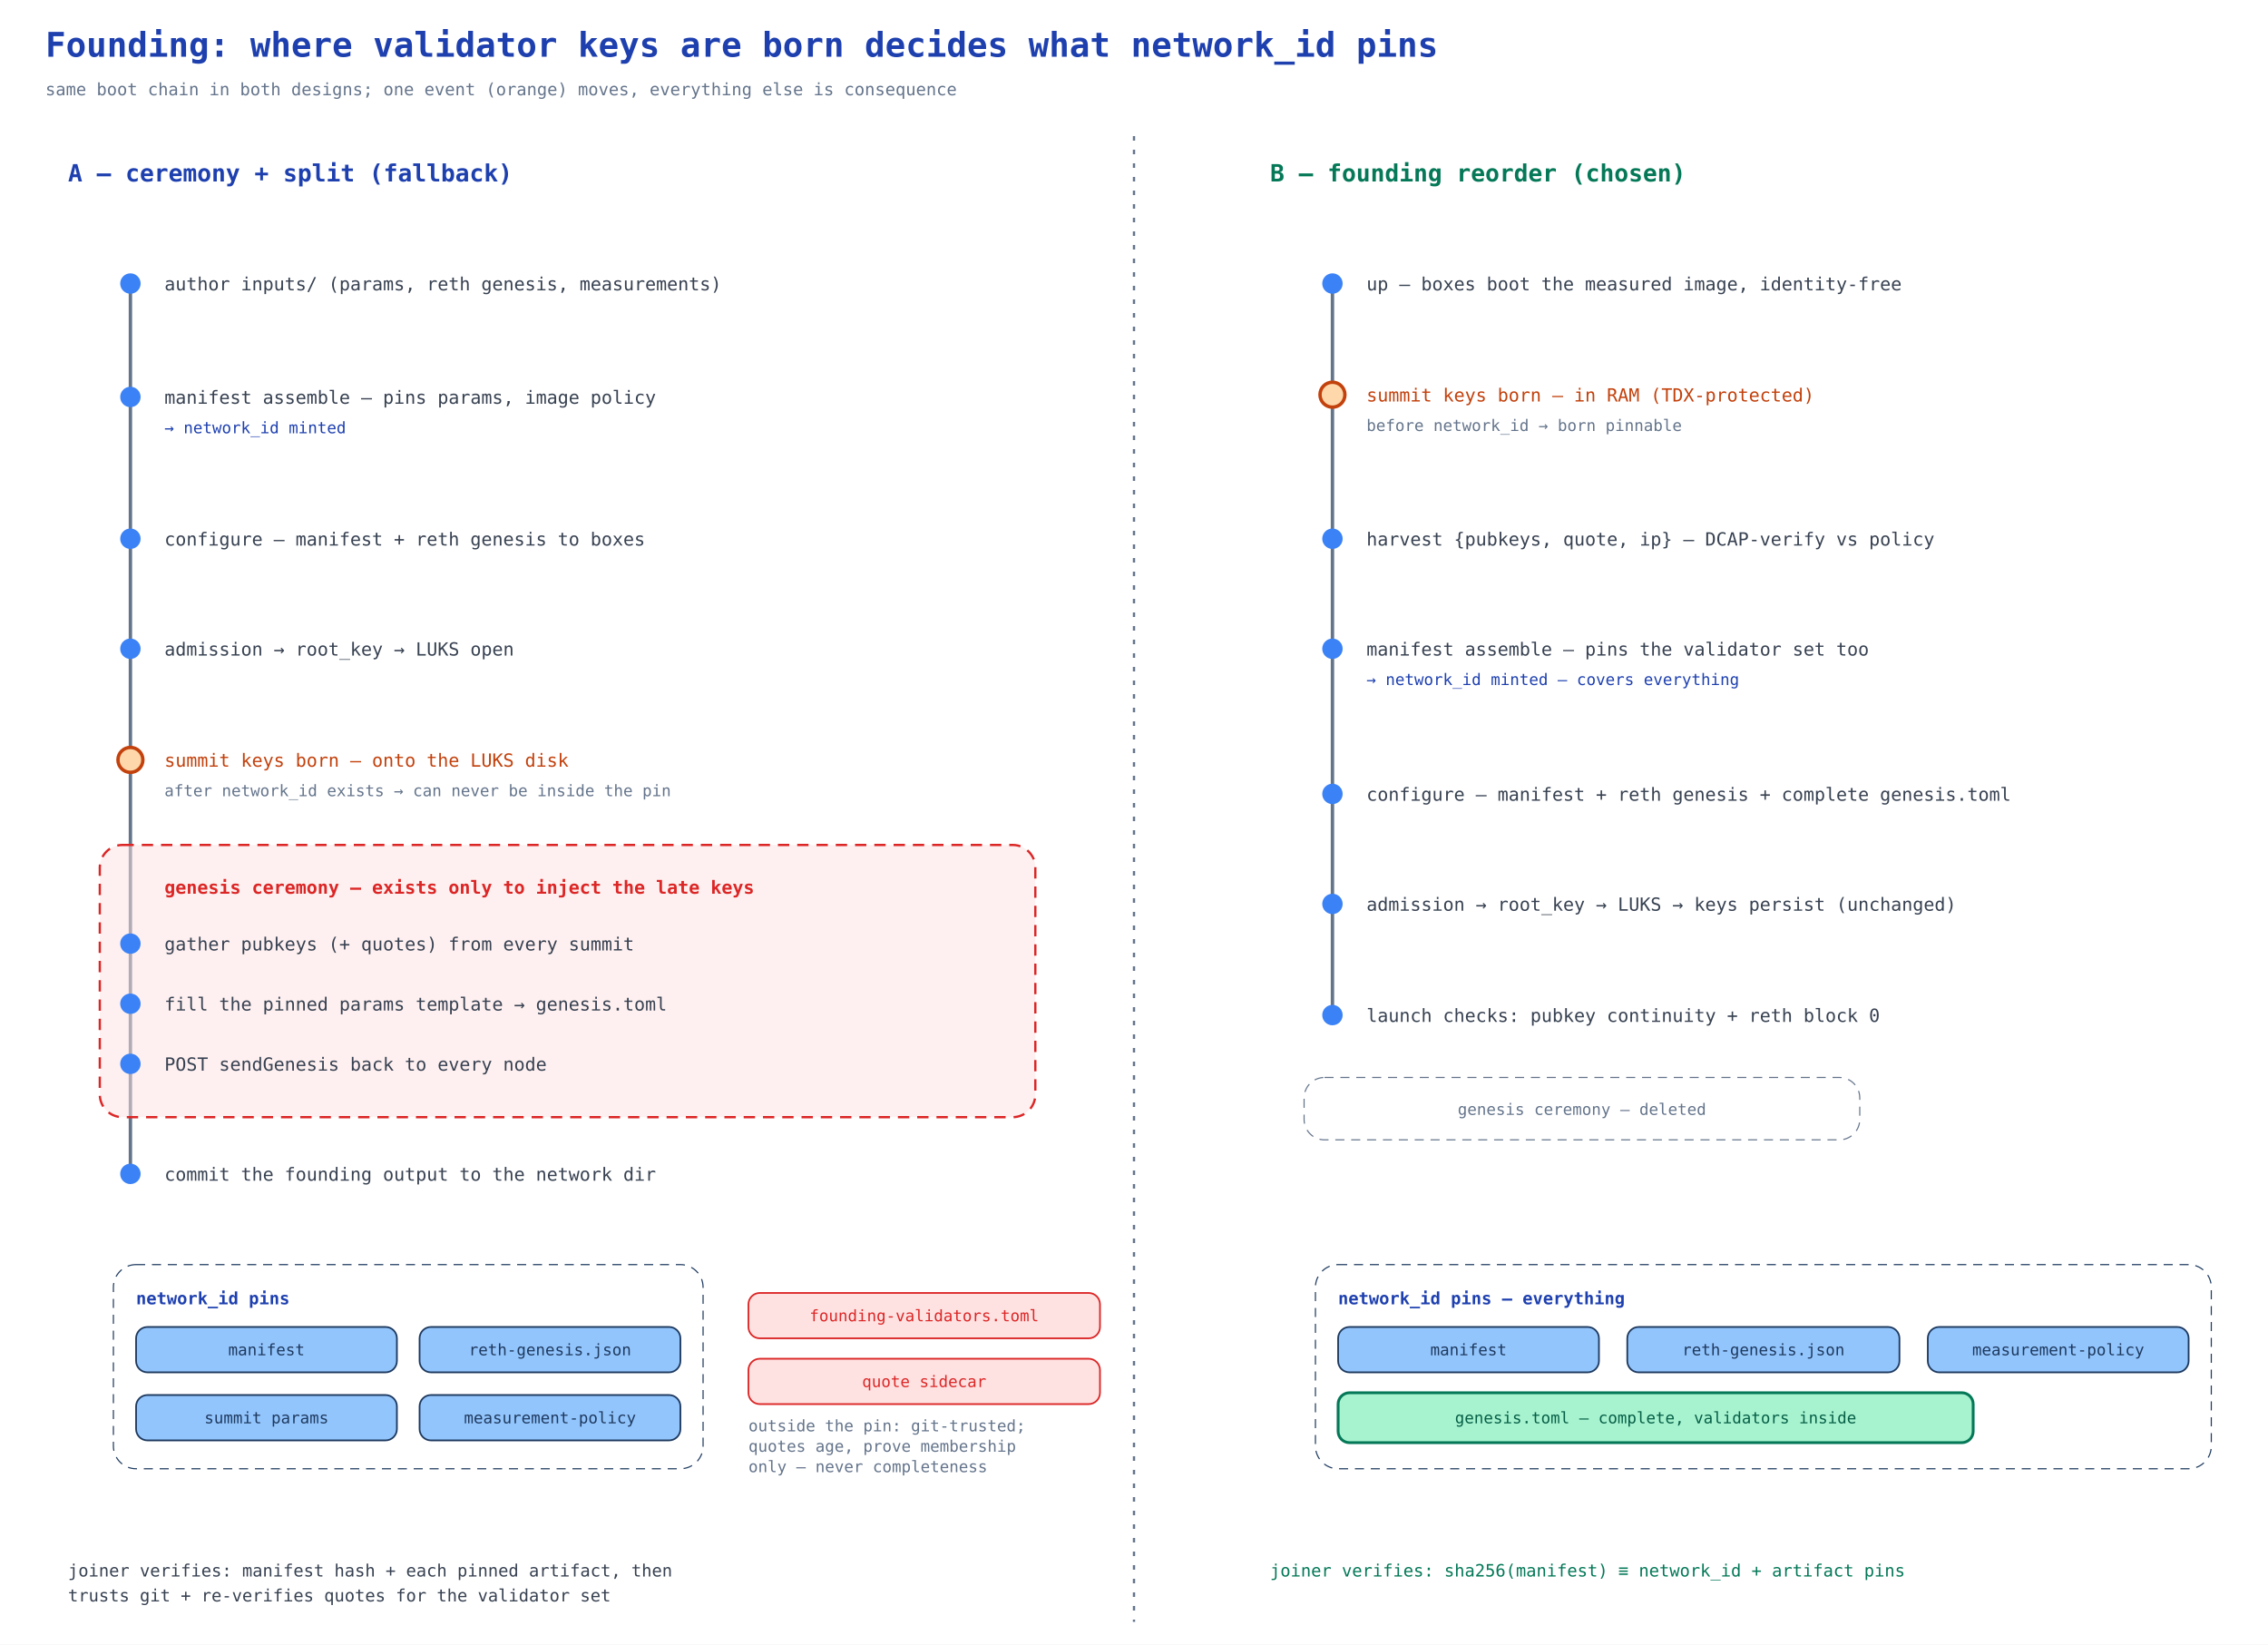
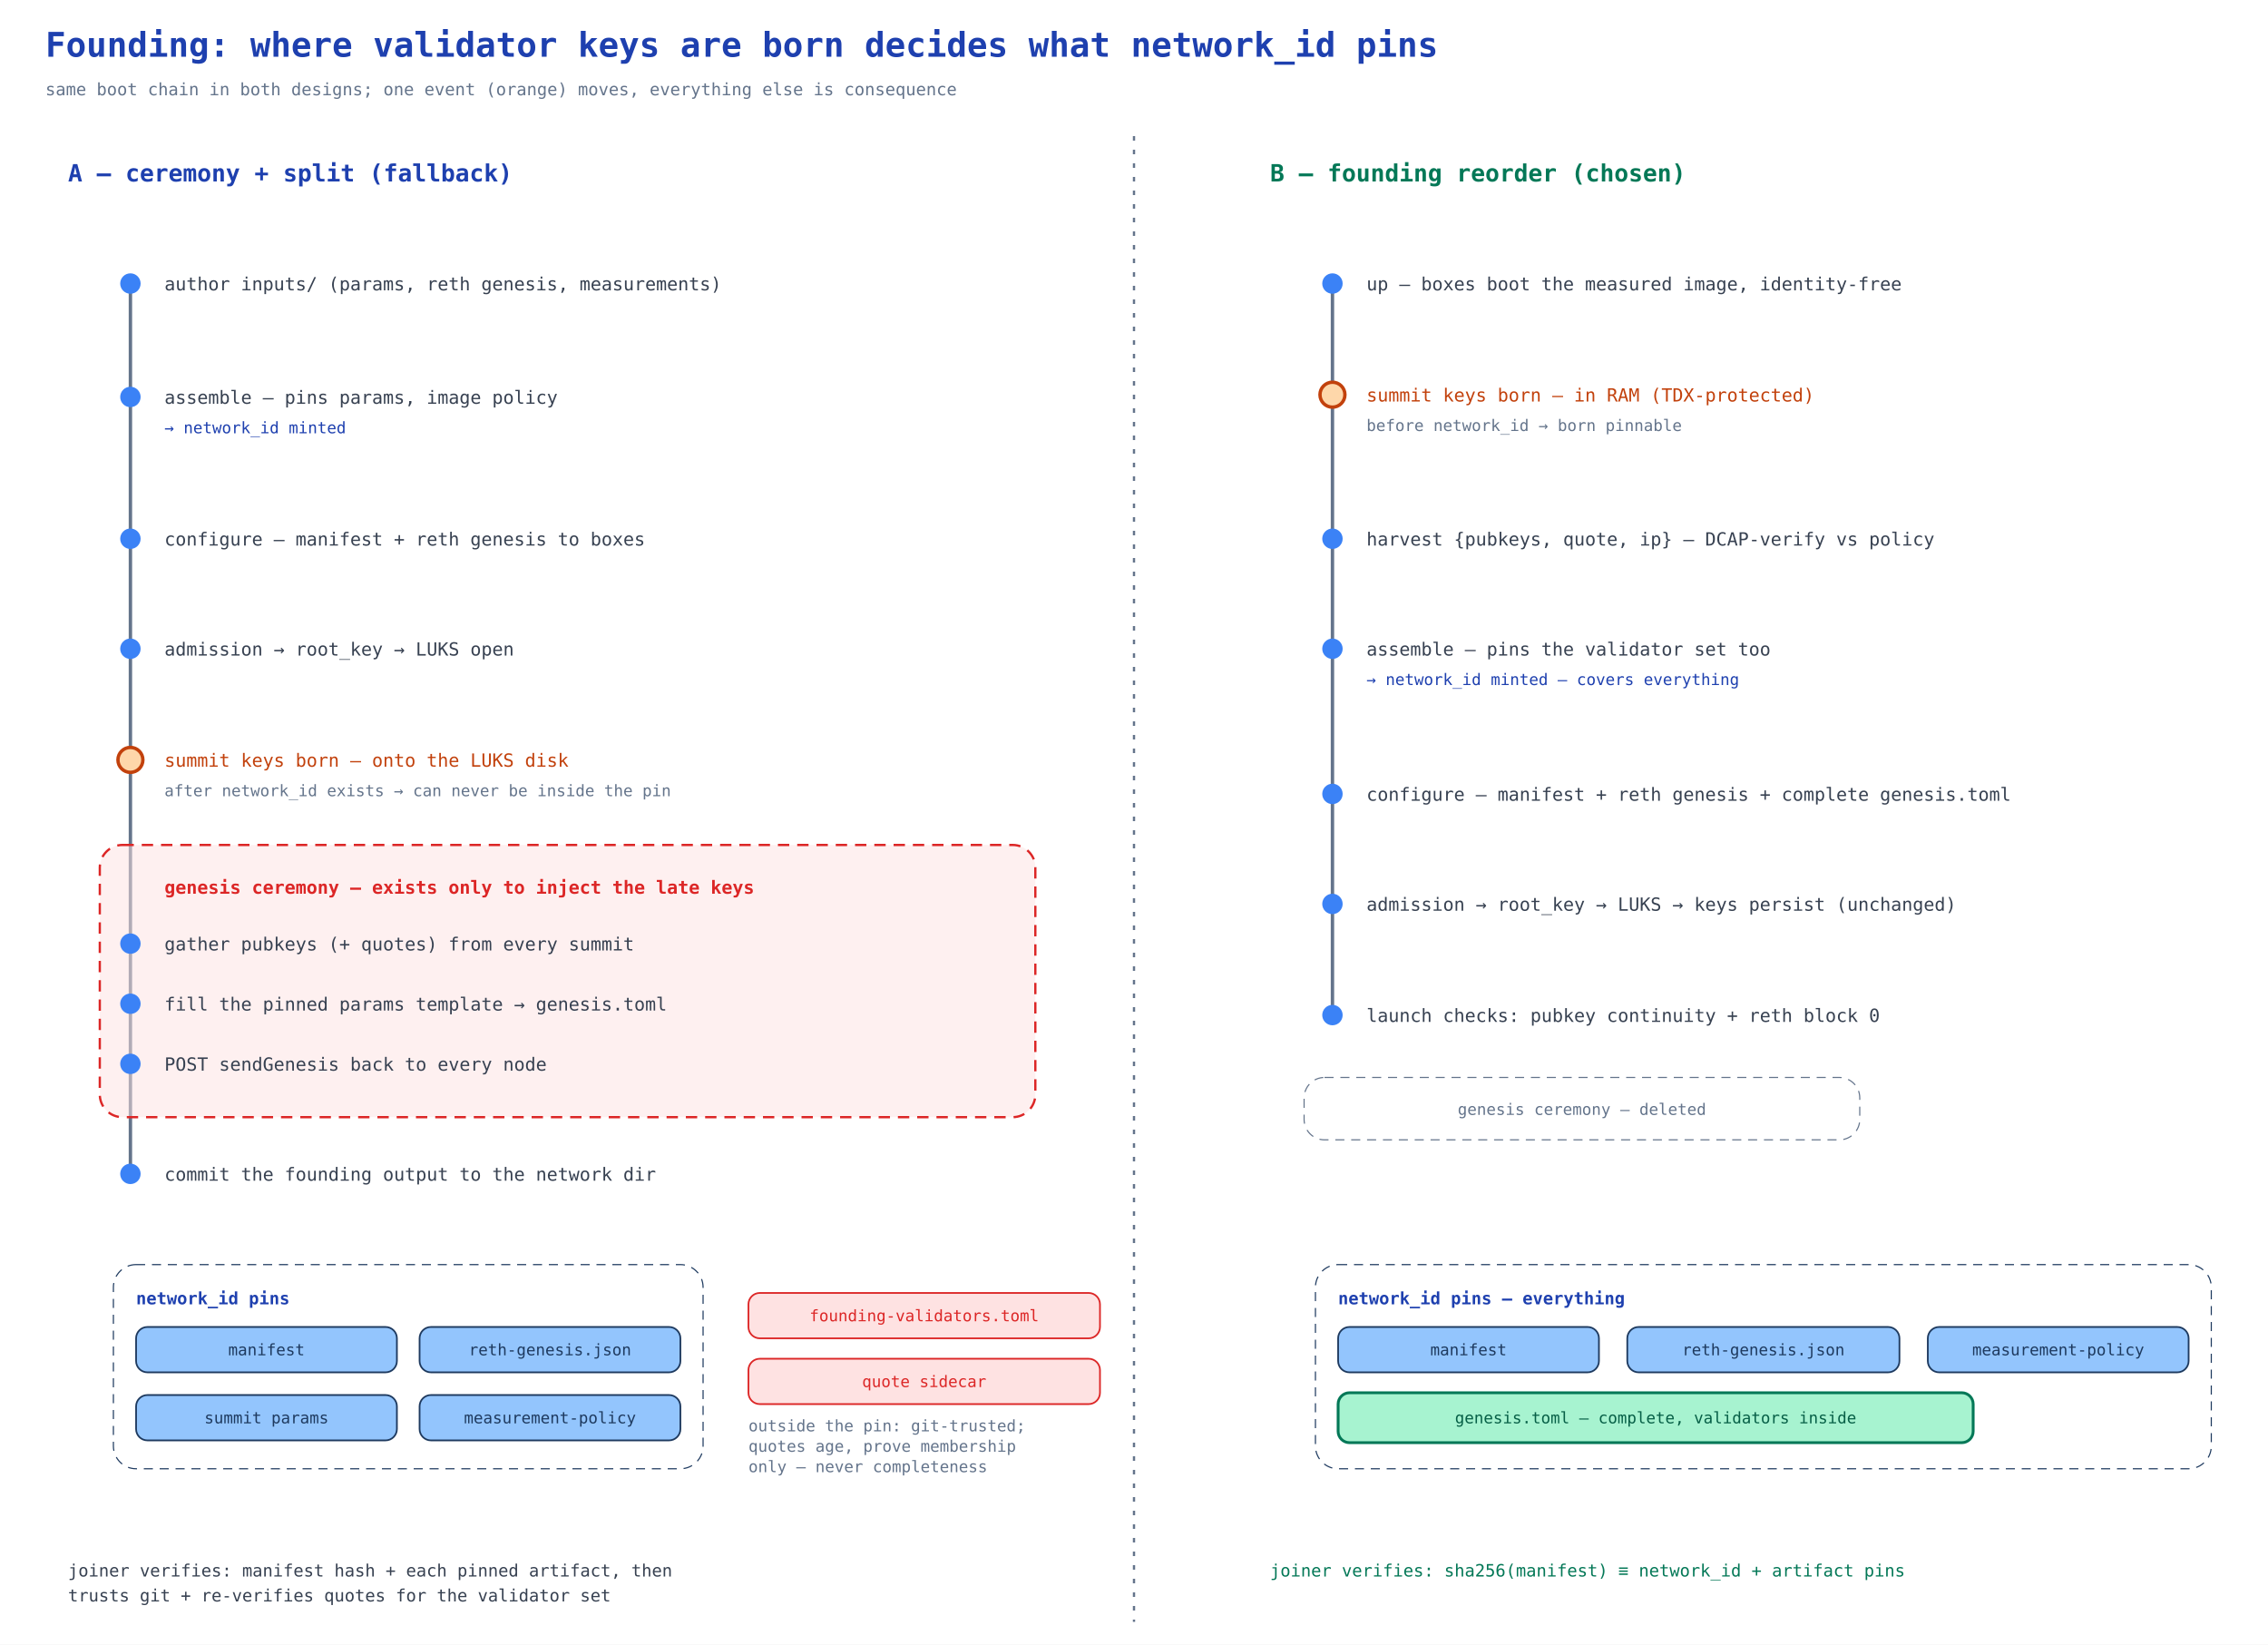
<svg xmlns="http://www.w3.org/2000/svg" viewBox="0 0 2000 1450" font-family="ui-monospace, SFMono-Regular, Menlo, Consolas, monospace">
  <style>
    text { fill: #374151; font-size: 16px; }
    .title    { font-size: 30px; font-weight: 700; fill: #1e40af; }
    .subtitle { font-size: 15px; fill: #64748b; }
    .col-a    { font-size: 21px; font-weight: 700; fill: #1e40af; }
    .col-b    { font-size: 21px; font-weight: 700; fill: #047857; }
    .sub       { font-size: 14px; fill: #64748b; }
    .sub.blue  { fill: #1e40af; }
    .moved     { fill: #c2410c; }
    .ceremony-label { fill: #dc2626; font-weight: 600; }
    .caption   { font-size: 14px; fill: #64748b; }
    .verdict   { font-size: 15px; }
    .verdict.green { fill: #047857; }
    .timeline { stroke: #64748b; stroke-width: 3; }
    .dot { fill: #3b82f6; }
    .dot.moved { fill: #fed7aa; stroke: #c2410c; stroke-width: 3; }
    .divider { stroke: #64748b; stroke-width: 2; stroke-dasharray: 4 8; }
    .pinbox  { fill: none; stroke: #1e3a5f; stroke-dasharray: 8 6; }
    .pinbox-label { font-size: 15px; font-weight: 600; fill: #1e40af; }
    .ceremony-box { fill: #fee2e2; fill-opacity: 0.5; stroke: #dc2626; stroke-width: 2; stroke-dasharray: 10 7; }
    .deleted-box  { fill: none; stroke: #64748b; stroke-dasharray: 8 6; }
    .chip &gt; rect { stroke-width: 1.5; }
    .chip &gt; text { text-anchor: middle; dominant-baseline: middle; font-size: 14px; }
    .chip.pinned  &gt; rect { fill: #93c5fd; stroke: #1e3a5f; }
    .chip.pinned  &gt; text { fill: #1e3a5f; }
    .chip.outside &gt; rect { fill: #fee2e2; stroke: #dc2626; }
    .chip.outside &gt; text { fill: #dc2626; }
    .chip.green   &gt; rect { fill: #a7f3d0; stroke: #047857; stroke-width: 2.5; }
    .chip.green   &gt; text { fill: #065f46; }
  </style>
  <rect width="2000" height="1450" fill="#ffffff" />
  <text class="title" x="40" y="50">Founding: where validator keys are born decides what network_id pins</text>
  <text class="subtitle" x="40" y="84">same boot chain in both designs; one event (orange) moves, everything else is consequence</text>
  <line class="divider" x1="1000" y1="120" x2="1000" y2="1430" />
  <text class="col-a" x="60" y="160">A — ceremony + split (fallback)</text>
  <line class="timeline" x1="115" y1="250" x2="115" y2="1035" />
  <circle class="dot" cx="115" cy="250" r="9" />
  <text x="145" y="256">author inputs/ (params, reth genesis, measurements)</text>
  <circle class="dot" cx="115" cy="350" r="9" />
-   <text x="145" y="356">manifest assemble — pins params, image policy</text>
+   <text x="145" y="356">assemble — pins params, image policy</text>
  <text class="sub blue" x="145" y="382">→ network_id minted</text>
  <circle class="dot" cx="115" cy="475" r="9" />
  <text x="145" y="481">configure — manifest + reth genesis to boxes</text>
  <circle class="dot" cx="115" cy="572" r="9" />
  <text x="145" y="578">admission → root_key → LUKS open</text>
  <circle class="dot moved" cx="115" cy="670" r="11" />
  <text class="moved" x="145" y="676">summit keys born — onto the LUKS disk</text>
  <text class="sub" x="145" y="702">after network_id exists → can never be inside the pin</text>
  <rect class="ceremony-box" x="88" y="745" width="825" height="240" rx="20" />
  <text class="ceremony-label" x="145" y="788">genesis ceremony — exists only to inject the late keys</text>
  <circle class="dot" cx="115" cy="832" r="9" />
  <text x="145" y="838">gather pubkeys (+ quotes) from every summit</text>
  <circle class="dot" cx="115" cy="885" r="9" />
  <text x="145" y="891">fill the pinned params template → genesis.toml</text>
  <circle class="dot" cx="115" cy="938" r="9" />
  <text x="145" y="944">POST sendGenesis back to every node</text>
  <circle class="dot" cx="115" cy="1035" r="9" />
  <text x="145" y="1041">commit the founding output to the network dir</text>
  <rect class="pinbox" x="100" y="1115" width="520" height="180" rx="20" />
  <text class="pinbox-label" x="120" y="1150">network_id pins</text>
  <g class="chip pinned" transform="translate(120,1170)">
    <rect width="230" height="40" rx="10" />
    <text x="115" y="21">manifest</text>
  </g>
  <g class="chip pinned" transform="translate(370,1170)">
    <rect width="230" height="40" rx="10" />
    <text x="115" y="21">reth-genesis.json</text>
  </g>
  <g class="chip pinned" transform="translate(120,1230)">
    <rect width="230" height="40" rx="10" />
    <text x="115" y="21">summit params</text>
  </g>
  <g class="chip pinned" transform="translate(370,1230)">
    <rect width="230" height="40" rx="10" />
    <text x="115" y="21">measurement-policy</text>
  </g>
  <g class="chip outside" transform="translate(660,1140)">
    <rect width="310" height="40" rx="10" />
    <text x="155" y="21">founding-validators.toml</text>
  </g>
  <g class="chip outside" transform="translate(660,1198)">
    <rect width="310" height="40" rx="10" />
    <text x="155" y="21">quote sidecar</text>
  </g>
  <text class="caption" y="1262">
    <tspan x="660">outside the pin: git-trusted;</tspan>
    <tspan x="660" dy="18">quotes age, prove membership</tspan>
    <tspan x="660" dy="18">only — never completeness</tspan>
  </text>
  <text class="verdict" y="1390">
    <tspan x="60">joiner verifies: manifest hash + each pinned artifact, then</tspan>
    <tspan x="60" dy="22">trusts git + re-verifies quotes for the validator set</tspan>
  </text>
  <text class="col-b" x="1120" y="160">B — founding reorder (chosen)</text>
  <line class="timeline" x1="1175" y1="250" x2="1175" y2="895" />
  <circle class="dot" cx="1175" cy="250" r="9" />
  <text x="1205" y="256">up — boxes boot the measured image, identity-free</text>
  <circle class="dot moved" cx="1175" cy="348" r="11" />
  <text class="moved" x="1205" y="354">summit keys born — in RAM (TDX-protected)</text>
  <text class="sub" x="1205" y="380">before network_id → born pinnable</text>
  <circle class="dot" cx="1175" cy="475" r="9" />
  <text x="1205" y="481">harvest {pubkeys, quote, ip} — DCAP-verify vs policy</text>
  <circle class="dot" cx="1175" cy="572" r="9" />
-   <text x="1205" y="578">manifest assemble — pins the validator set too</text>
+   <text x="1205" y="578">assemble — pins the validator set too</text>
  <text class="sub blue" x="1205" y="604">→ network_id minted — covers everything</text>
  <circle class="dot" cx="1175" cy="700" r="9" />
  <text x="1205" y="706">configure — manifest + reth genesis + complete genesis.toml</text>
  <circle class="dot" cx="1175" cy="797" r="9" />
  <text x="1205" y="803">admission → root_key → LUKS → keys persist (unchanged)</text>
  <circle class="dot" cx="1175" cy="895" r="9" />
  <text x="1205" y="901">launch checks: pubkey continuity + reth block 0</text>
  <rect class="deleted-box" x="1150" y="950" width="490" height="55" rx="18" />
  <text class="caption" x="1395" y="983" text-anchor="middle" font-size="16">genesis ceremony — deleted</text>
  <rect class="pinbox" x="1160" y="1115" width="790" height="180" rx="20" />
  <text class="pinbox-label" x="1180" y="1150">network_id pins — everything</text>
  <g class="chip pinned" transform="translate(1180,1170)">
    <rect width="230" height="40" rx="10" />
    <text x="115" y="21">manifest</text>
  </g>
  <g class="chip pinned" transform="translate(1435,1170)">
    <rect width="240" height="40" rx="10" />
    <text x="120" y="21">reth-genesis.json</text>
  </g>
  <g class="chip pinned" transform="translate(1700,1170)">
    <rect width="230" height="40" rx="10" />
    <text x="115" y="21">measurement-policy</text>
  </g>
  <g class="chip green" transform="translate(1180,1228)">
    <rect width="560" height="44" rx="10" />
    <text x="280" y="23">genesis.toml — complete, validators inside</text>
  </g>
  <text class="verdict green" x="1120" y="1390">joiner verifies: sha256(manifest) ≡ network_id + artifact pins</text>
</svg>
